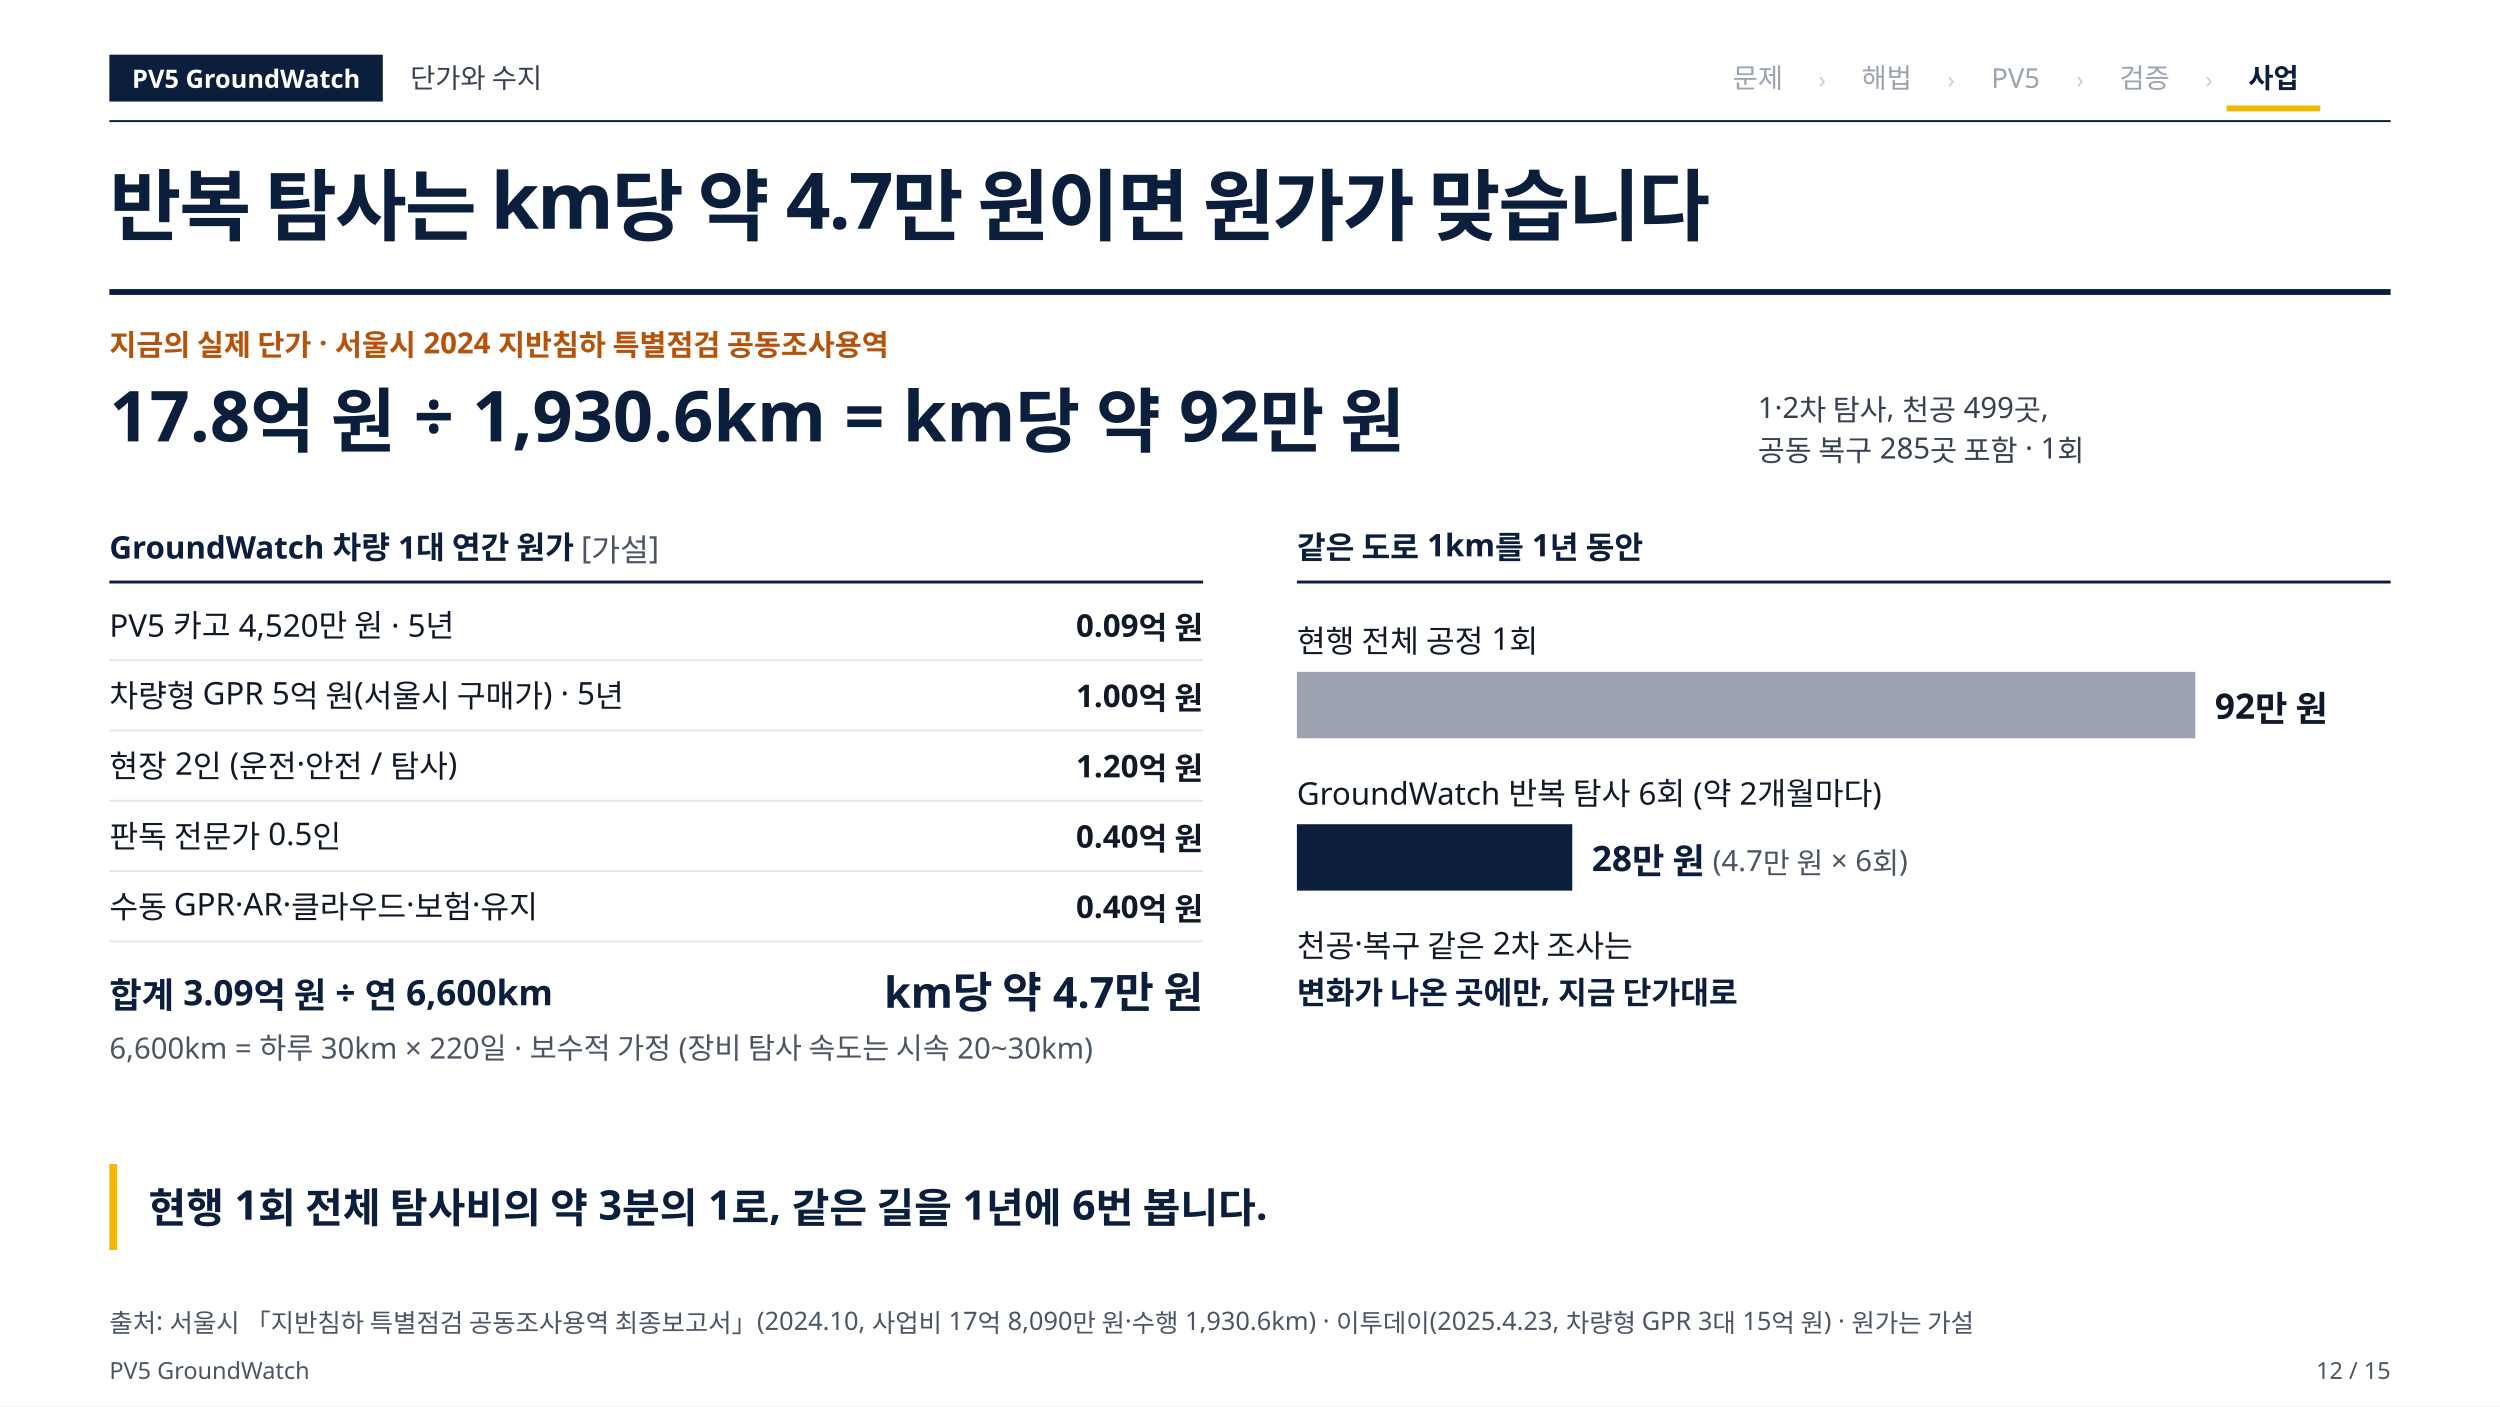
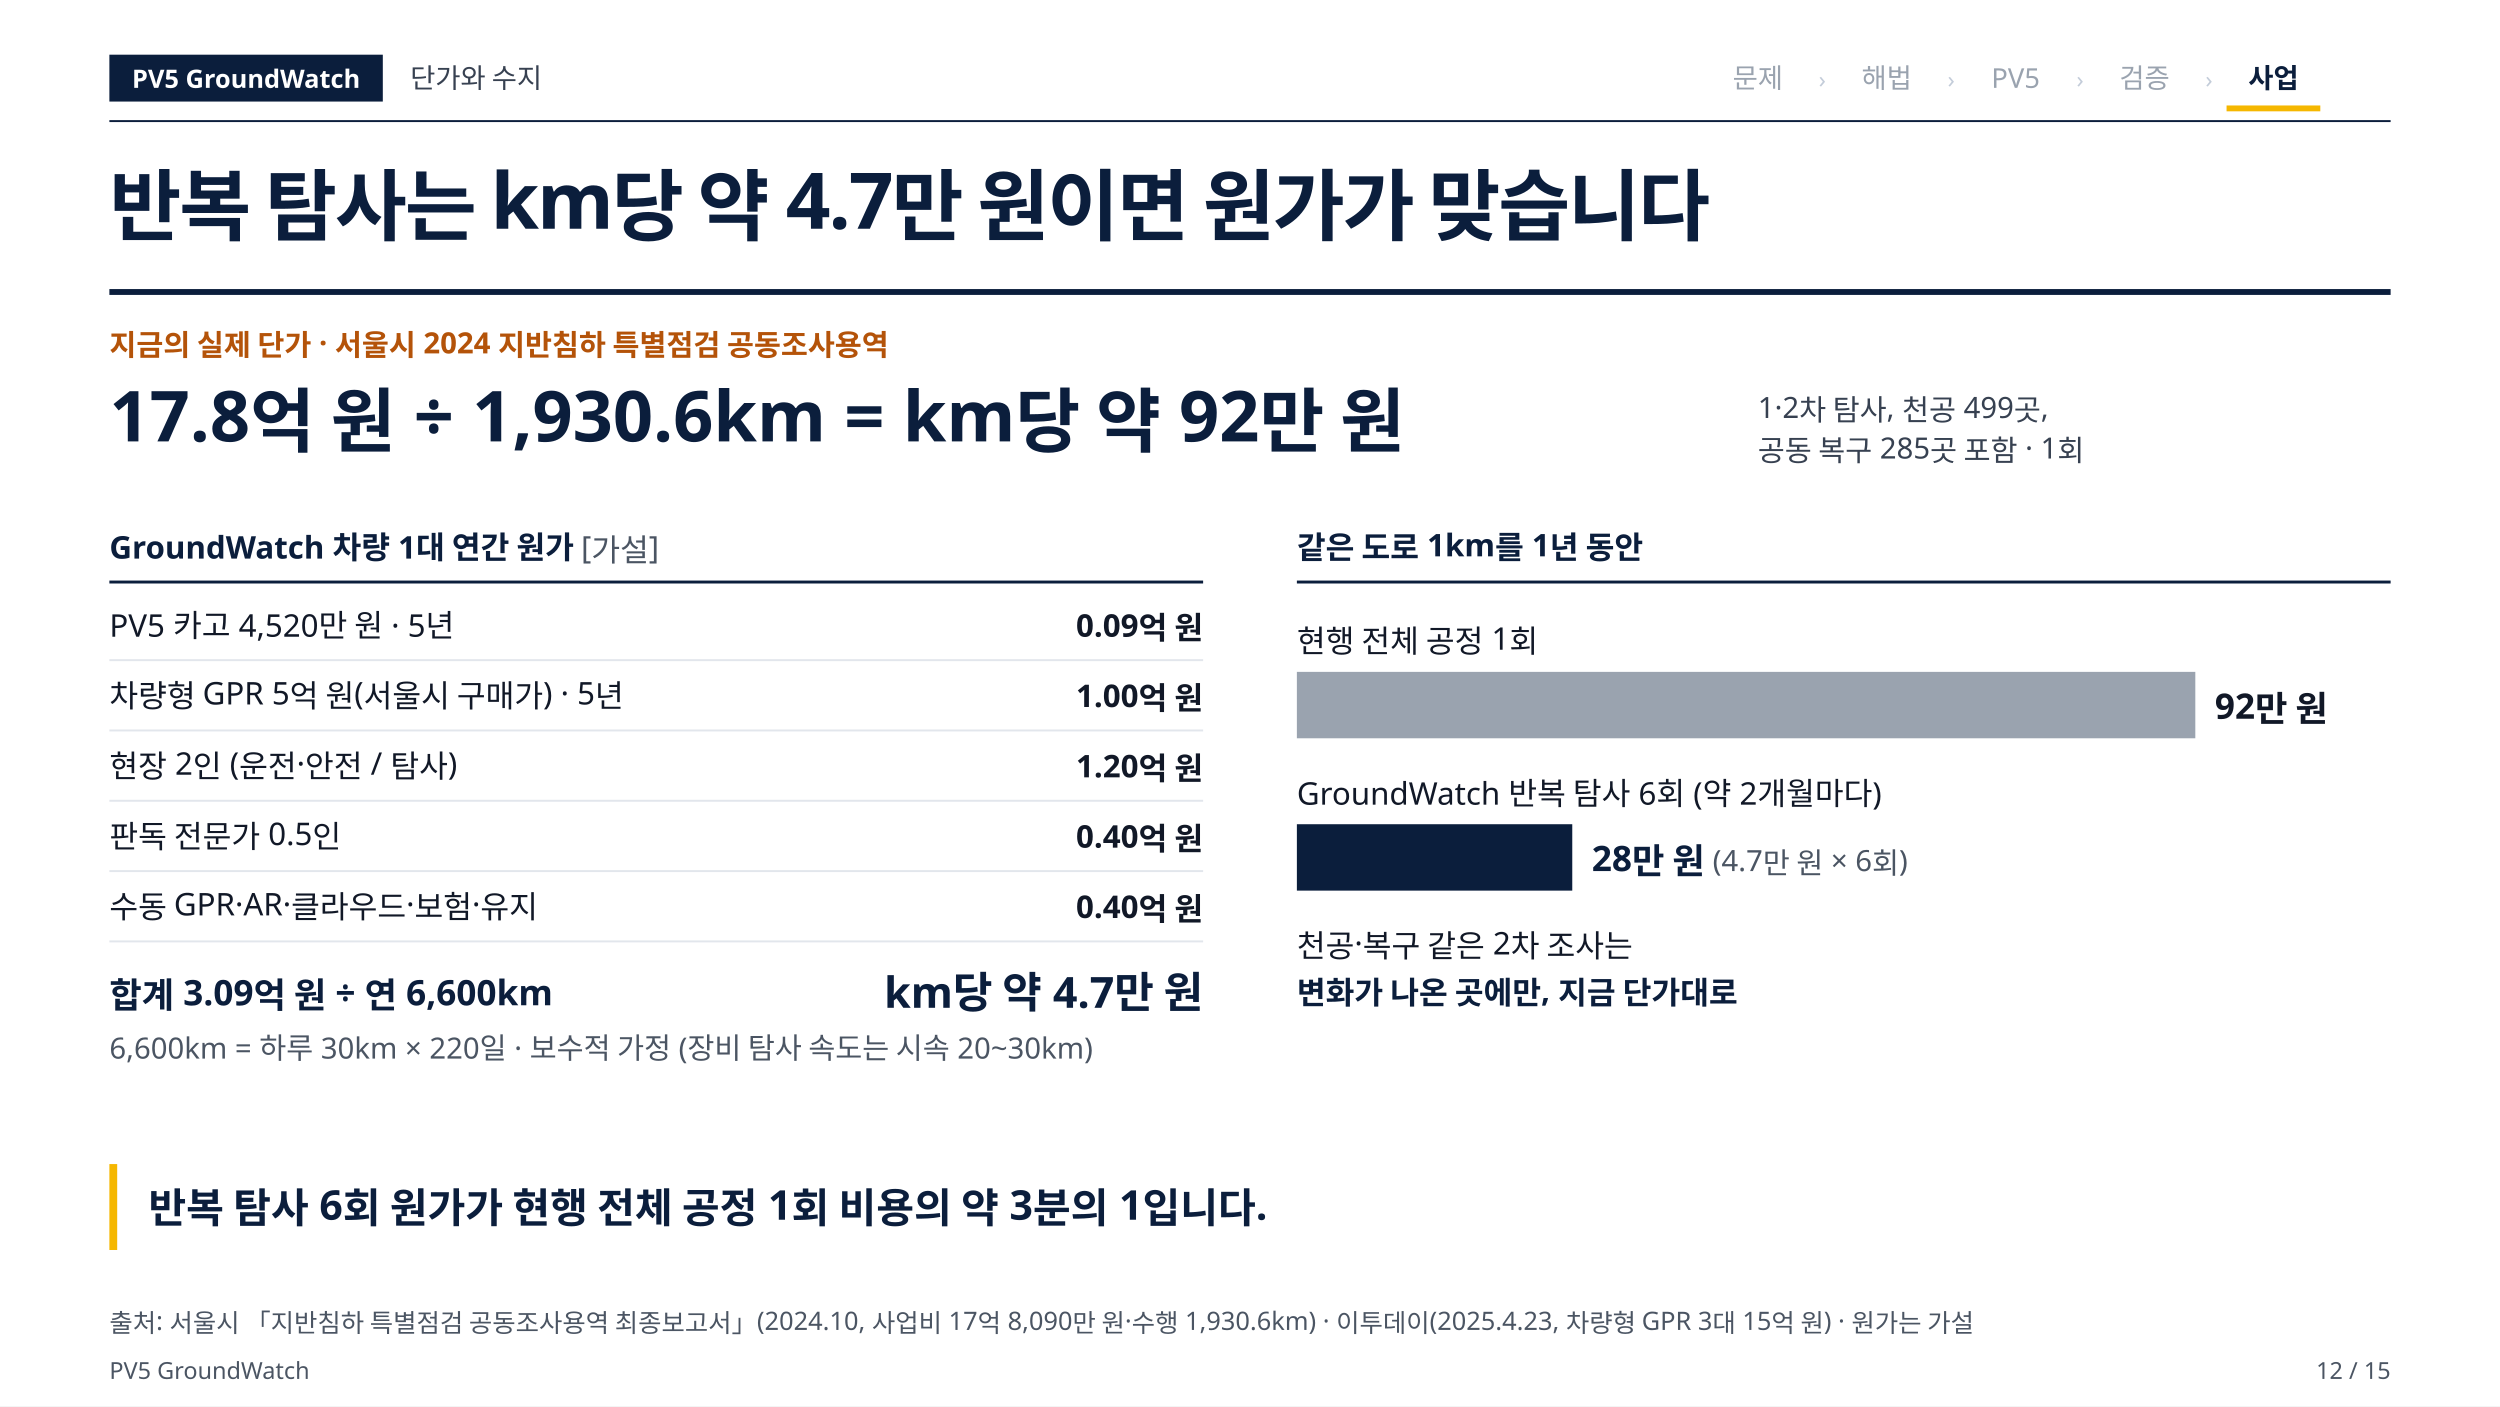
<svg xmlns="http://www.w3.org/2000/svg" viewBox="0 0 1280 720" lang="ko-KR" data-pptx-page-role="content" font-family="Pretendard, 'Malgun Gothic', sans-serif">
  <rect id="bg" x="0" y="0" width="1280" height="720" fill="#FFFFFF" />
  <g id="header" data-pptx-role="header" data-pptx-bounds="56 24 1168 40">
    <rect x="56" y="28" width="140" height="24" fill="#0B1E3C" />
    <text x="126" y="45" font-size="13" font-weight="bold" fill="#FFFFFF" text-anchor="middle">PV5 GroundWatch</text>
    <text x="210" y="45" font-size="14" fill="#374151">단가와 수지</text>
    <text x="900" y="45" font-size="14" font-weight="normal" fill="#9AA3AF" text-anchor="middle">문제</text>
    <text x="933" y="45" font-size="12" fill="#C3CCD9" text-anchor="middle">›</text>
    <text x="966" y="45" font-size="14" font-weight="normal" fill="#9AA3AF" text-anchor="middle">해법</text>
    <text x="999" y="45" font-size="12" fill="#C3CCD9" text-anchor="middle">›</text>
    <text x="1032" y="45" font-size="14" font-weight="normal" fill="#9AA3AF" text-anchor="middle">PV5</text>
    <text x="1065" y="45" font-size="12" fill="#C3CCD9" text-anchor="middle">›</text>
    <text x="1098" y="45" font-size="14" font-weight="normal" fill="#9AA3AF" text-anchor="middle">검증</text>
    <text x="1131" y="45" font-size="12" fill="#C3CCD9" text-anchor="middle">›</text>
    <text x="1164" y="45" font-size="14" font-weight="bold" fill="#0B1E3C" text-anchor="middle">사업</text>
    <rect x="1140" y="54" width="48" height="3" fill="#F5B700" />
    <line x1="56" y1="62" x2="1224" y2="62" stroke="#0B1E3C" stroke-width="1" />
  </g>
  <g id="title" data-pptx-bounds="56 80 1168 56" letter-spacing="-1">
    <text x="56" y="120" font-size="40" font-weight="bold" fill="#0B1E3C">반복 탐사는 km당 약 4.7만 원이면 원가가 맞습니다</text>
  </g>
  <g id="now" data-pptx-bounds="56 146 1168 96">
    <rect x="56" y="148" width="1168" height="3" fill="#0B1E3C" />
    <text x="56" y="182" font-size="15" font-weight="bold" fill="#B45309">지금의 실제 단가 · 서울시 2024 지반침하 특별점검 공동조사용역</text>
    <text x="56" y="226" font-size="36" font-weight="bold" fill="#0B1E3C">17.8억 원 ÷ 1,930.6km = km당 약 92만 원</text>
    <text x="900" y="214" font-size="15" fill="#374151">1·2차 탐사, 천공 499곳,</text>
    <text x="900" y="236" font-size="15" fill="#374151">공동 복구 285곳 포함 · 1회</text>
  </g>
  <g id="cost" data-pptx-bounds="56 262 560 300">
    <text x="56" y="286" font-size="16" font-weight="bold" fill="#0B1E3C">GroundWatch 차량 1대 연간 원가 <tspan font-weight="normal" fill="#4B5563">[가설]</tspan>
    </text>
    <line x1="56" y1="298" x2="616" y2="298" stroke="#0B1E3C" stroke-width="1.5" />
    <text x="56" y="326" font-size="16" fill="#111827">PV5 카고 4,520만 원 · 5년</text>
    <text x="616" y="326" font-size="16" font-weight="bold" fill="#111827" text-anchor="end">0.09억 원</text>
    <line x1="56" y1="338" x2="616" y2="338" stroke="#E2E6EC" stroke-width="1" />
    <text x="56" y="362" font-size="16" fill="#111827">차량형 GPR 5억 원(서울시 구매가) · 5년</text>
    <text x="616" y="362" font-size="16" font-weight="bold" fill="#111827" text-anchor="end">1.00억 원</text>
    <line x1="56" y1="374" x2="616" y2="374" stroke="#E2E6EC" stroke-width="1" />
    <text x="56" y="398" font-size="16" fill="#111827">현장 2인 (운전·안전 / 탐사)</text>
    <text x="616" y="398" font-size="16" font-weight="bold" fill="#111827" text-anchor="end">1.20억 원</text>
    <line x1="56" y1="410" x2="616" y2="410" stroke="#E2E6EC" stroke-width="1" />
    <text x="56" y="434" font-size="16" fill="#111827">판독 전문가 0.5인</text>
    <text x="616" y="434" font-size="16" font-weight="bold" fill="#111827" text-anchor="end">0.40억 원</text>
    <line x1="56" y1="446" x2="616" y2="446" stroke="#E2E6EC" stroke-width="1" />
    <text x="56" y="470" font-size="16" fill="#111827">수동 GPR·AR·클라우드·보험·유지</text>
    <text x="616" y="470" font-size="16" font-weight="bold" fill="#111827" text-anchor="end">0.40억 원</text>
    <line x1="56" y1="482" x2="616" y2="482" stroke="#E2E6EC" stroke-width="1" />
    <text x="56" y="516" font-size="18" font-weight="bold" fill="#0B1E3C">합계 3.09억 원 ÷ 연 6,600km</text>
    <text x="616" y="516" font-size="22" font-weight="bold" fill="#0B1E3C" text-anchor="end">km당 약 4.7만 원</text>
    <text x="56" y="542" font-size="15" fill="#4B5563">6,600km = 하루 30km × 220일 · 보수적 가정 (장비 탐사 속도는 시속 20~30km)</text>
  </g>
  <g id="compare" data-pptx-bounds="664 262 560 300">
    <text x="664" y="286" font-size="16" font-weight="bold" fill="#0B1E3C">같은 도로 1km를 1년 동안</text>
    <line x1="664" y1="298" x2="1224" y2="298" stroke="#0B1E3C" stroke-width="1.5" />
    <text x="664" y="334" font-size="16" fill="#111827">현행 전체 공정 1회</text>
    <rect x="664" y="344" width="460" height="34" fill="#9AA3AF" />
    <text x="1134" y="368" font-size="18" font-weight="bold" fill="#111827">92만 원</text>
    <text x="664" y="412" font-size="16" fill="#111827">GroundWatch 반복 탐사 6회 (약 2개월마다)</text>
    <rect x="664" y="422" width="141" height="34" fill="#0B1E3C" />
    <text x="815" y="446" font-size="18" font-weight="bold" fill="#0B1E3C">28만 원 <tspan font-size="15" font-weight="normal" fill="#4B5563">(4.7만 원 × 6회)</tspan>
    </text>
    <text x="664" y="490" font-size="16" fill="#111827">천공·복구 같은 2차 조사는</text>
    <text x="664" y="514" font-size="16" font-weight="bold" fill="#0B1E3C">변화가 나온 곳에만, 지금 단가대로</text>
  </g>
  <g id="conclusion" data-pptx-bounds="56 596 1168 44">
    <rect x="56" y="596" width="4" height="44" fill="#F5B700" />
-     <text x="76" y="626" font-size="21" font-weight="bold" fill="#0B1E3C">현행 1회 전체 탐사비의 약 3분의 1로, 같은 길을 1년에 6번 봅니다.</text>
+     <text x="76" y="626" font-size="21" font-weight="bold" fill="#0B1E3C">반복 탐사 6회 원가가 현행 전체 공정 1회 비용의 약 3분의 1입니다.</text>
  </g>
  <g id="source" data-pptx-bounds="56 668 1168 20">
    <text x="56" y="682" font-size="13" fill="#4B5563">출처: 서울시 「지반침하 특별점검 공동조사용역 최종보고서」(2024.10, 사업비 17억 8,090만 원·수행 1,930.6km) · 이투데이(2025.4.23, 차량형 GPR 3대 15억 원) · 원가는 가설</text>
  </g>
  <g id="footer" data-pptx-role="footer" data-pptx-bounds="56 692 1168 22" fill="#4B5563" font-size="12">
    <text x="56" y="706">PV5 GroundWatch</text>
    <text x="1224" y="706" text-anchor="end">12 / 15</text>
  </g>
</svg>
